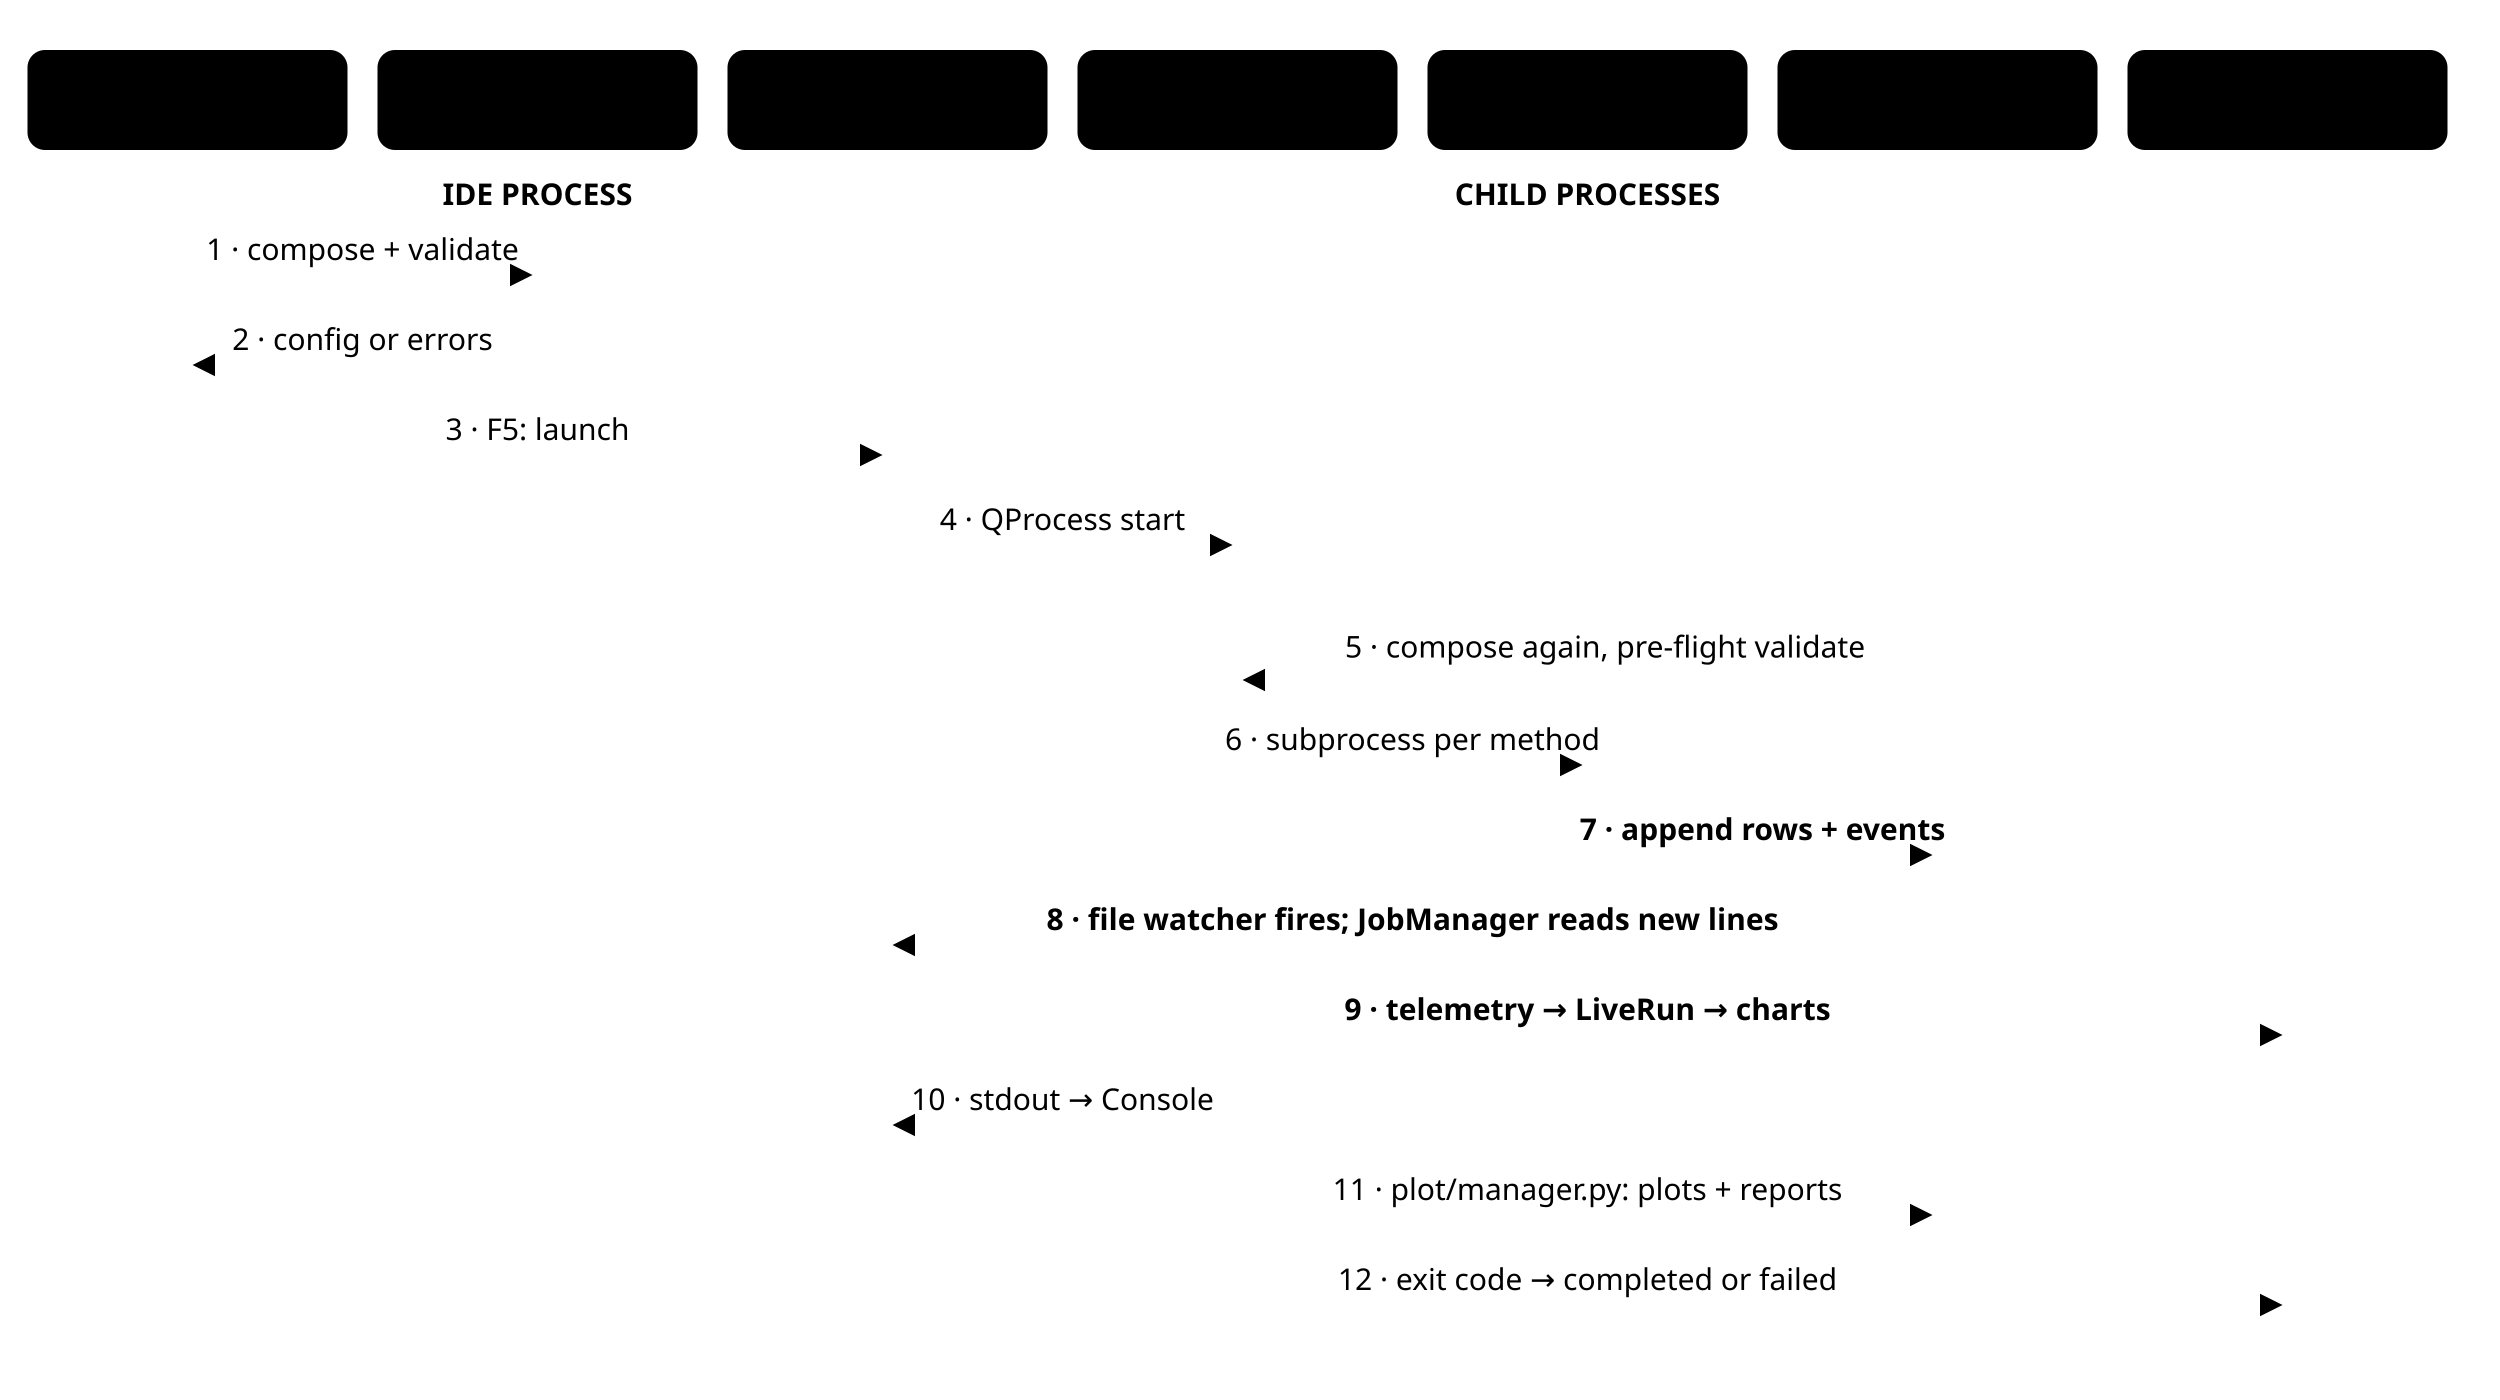
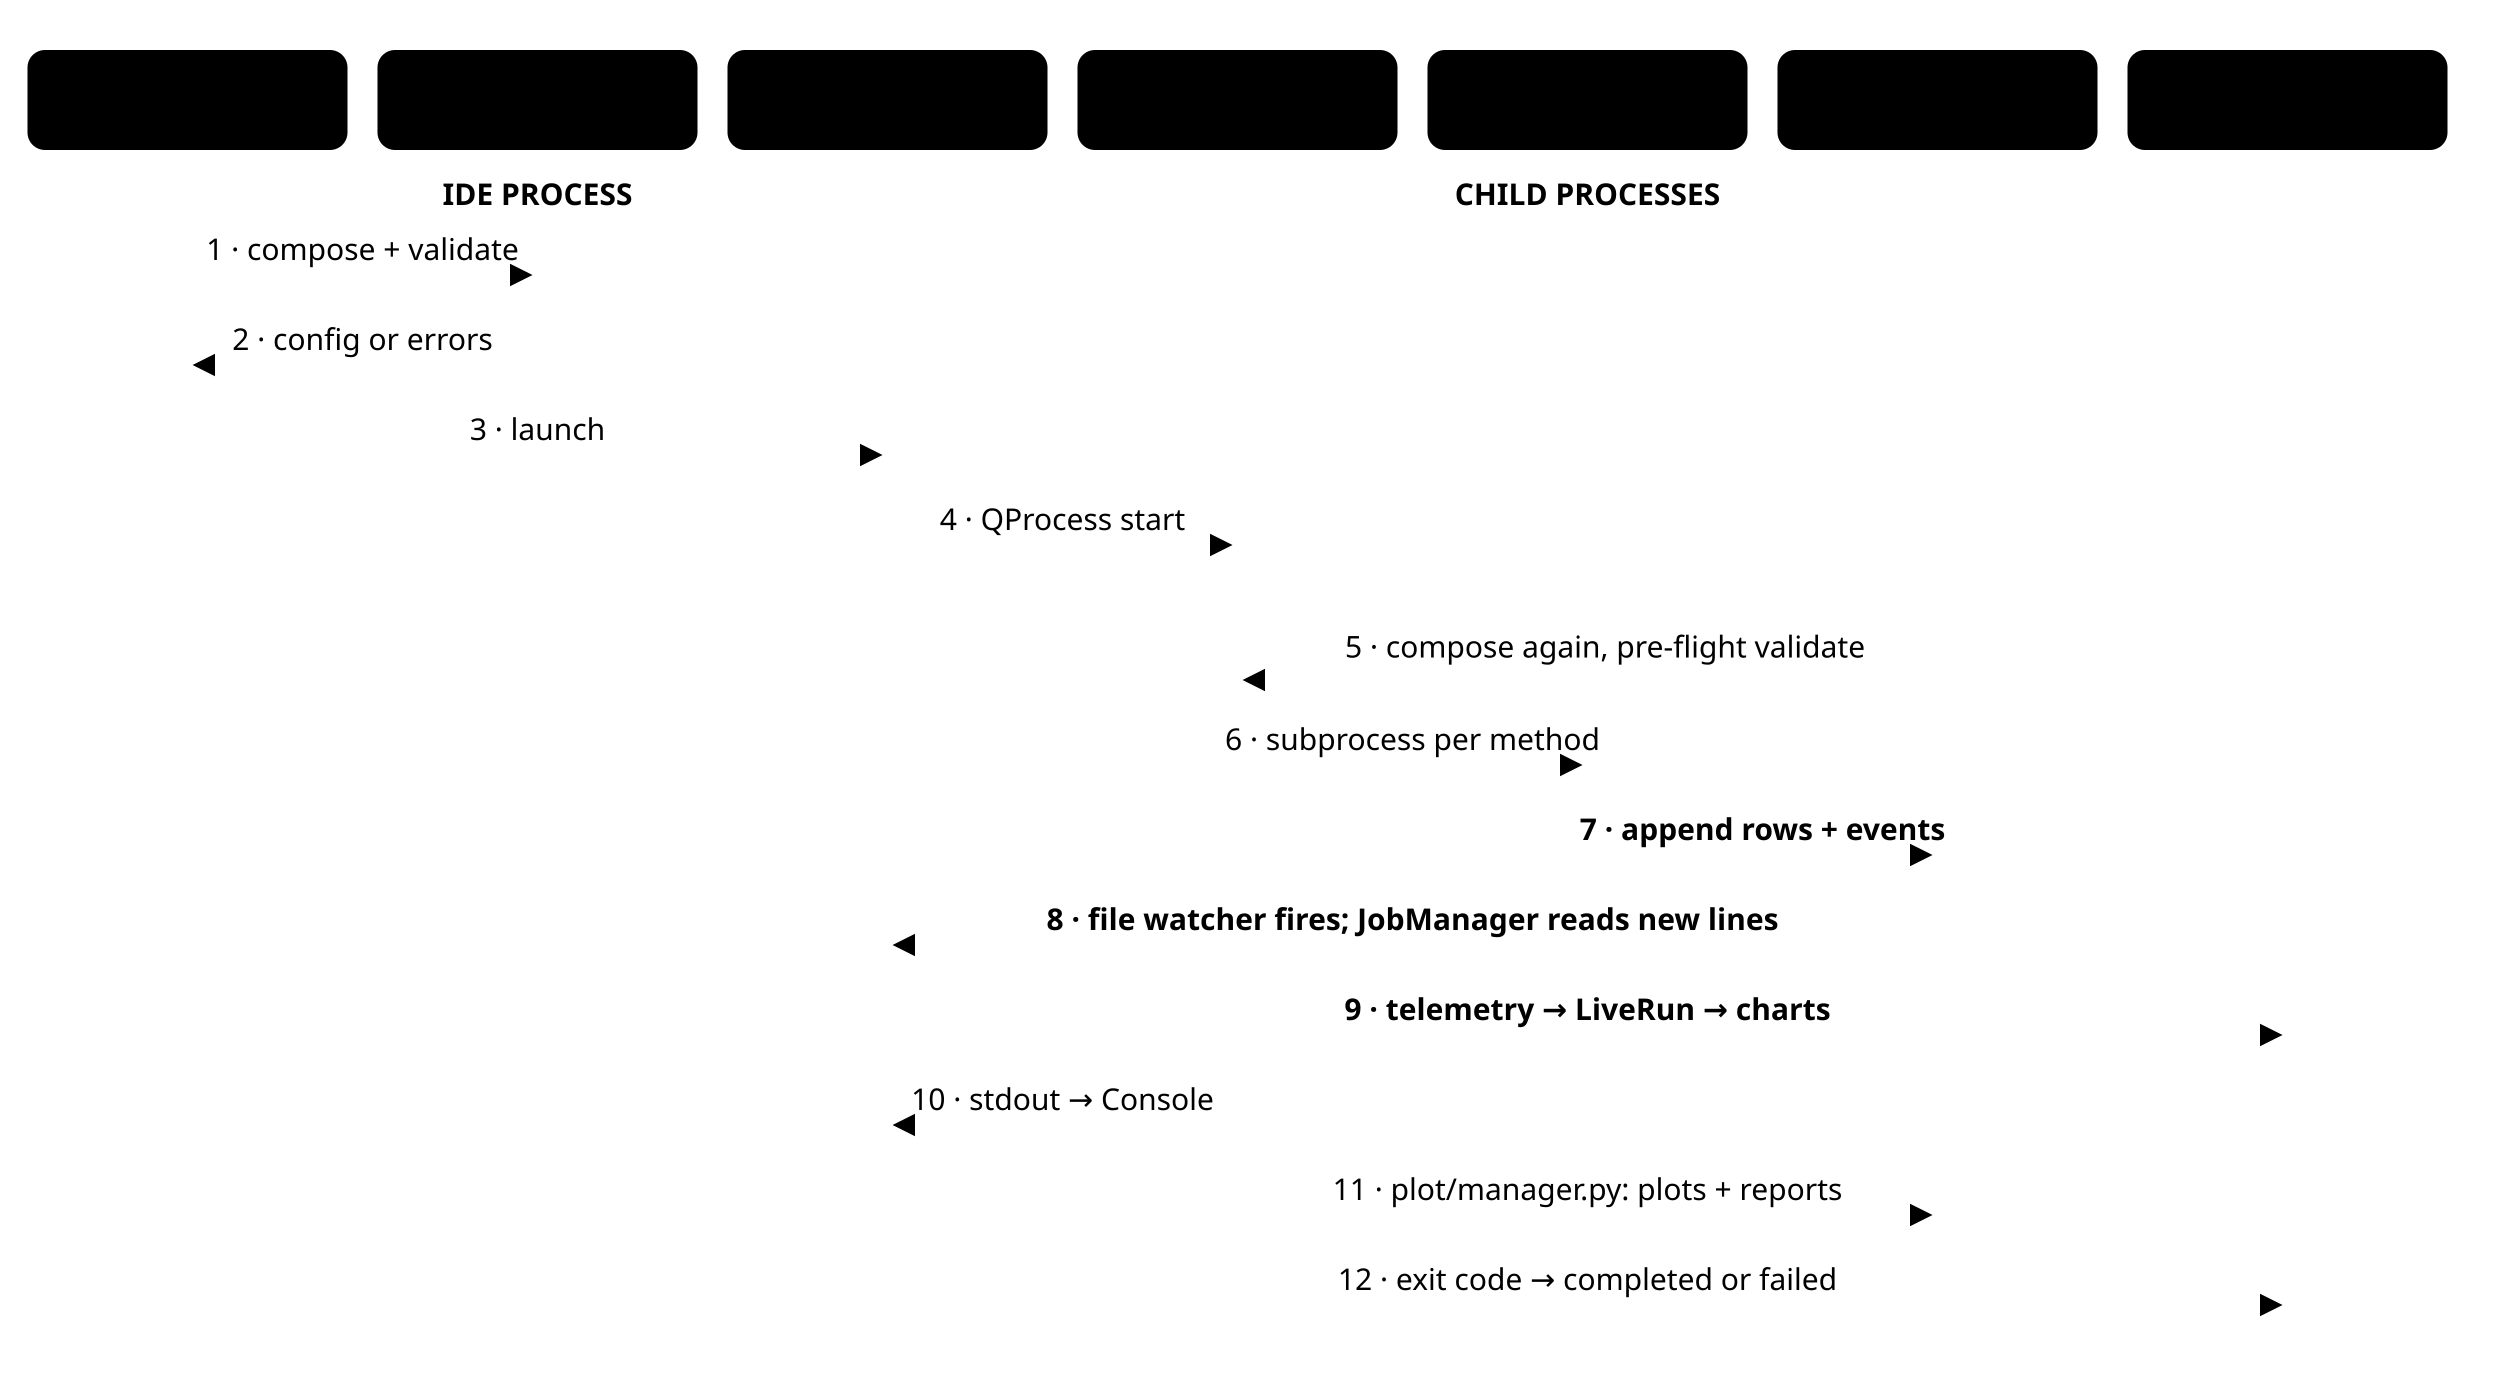
<svg xmlns="http://www.w3.org/2000/svg" viewBox="0 0 1000 560" width="1000" height="560">
  <rect x="11" y="20" width="128" height="40" rx="7" fill="{{surface}}" stroke="{{border}}" stroke-width="1.2" />
  <text x="75.0" y="45.0" font-family="sans-serif" font-size="14" fill="{{text}}" text-anchor="middle" font-weight="bold">Experiment panel</text>
  <line x1="75" y1="60" x2="75" y2="545" stroke="{{border}}" stroke-width="1.2" stroke-dasharray="4 5" />
  <rect x="151" y="20" width="128" height="40" rx="7" fill="{{surface}}" stroke="{{border}}" stroke-width="1.2" />
  <text x="215.0" y="45.0" font-family="sans-serif" font-size="14" fill="{{text}}" text-anchor="middle" font-weight="bold">LocalBackend</text>
  <line x1="215" y1="60" x2="215" y2="545" stroke="{{border}}" stroke-width="1.2" stroke-dasharray="4 5" />
  <rect x="291" y="20" width="128" height="40" rx="7" fill="{{surface}}" stroke="{{border}}" stroke-width="1.2" />
  <text x="355.0" y="45.0" font-family="sans-serif" font-size="14" fill="{{text}}" text-anchor="middle" font-weight="bold">JobManager</text>
  <line x1="355" y1="60" x2="355" y2="545" stroke="{{border}}" stroke-width="1.2" stroke-dasharray="4 5" />
  <rect x="431" y="20" width="128" height="40" rx="7" fill="{{surface}}" stroke="{{border}}" stroke-width="1.2" />
  <text x="495.0" y="45.0" font-family="sans-serif" font-size="14" fill="{{text}}" text-anchor="middle" font-weight="bold">run_pipeline.py</text>
  <line x1="495" y1="60" x2="495" y2="545" stroke="{{border}}" stroke-width="1.2" stroke-dasharray="4 5" />
  <rect x="571" y="20" width="128" height="40" rx="7" fill="{{surface}}" stroke="{{border}}" stroke-width="1.2" />
  <text x="635.0" y="45.0" font-family="sans-serif" font-size="14" fill="{{text}}" text-anchor="middle" font-weight="bold">engine script</text>
  <line x1="635" y1="60" x2="635" y2="545" stroke="{{border}}" stroke-width="1.2" stroke-dasharray="4 5" />
  <rect x="711" y="20" width="128" height="40" rx="7" fill="{{accent_soft}}" stroke="{{accent}}" stroke-width="1.2" />
  <text x="775.0" y="45.0" font-family="sans-serif" font-size="14" fill="{{text}}" text-anchor="middle" font-weight="bold">results/logs</text>
  <line x1="775" y1="60" x2="775" y2="545" stroke="{{border}}" stroke-width="1.2" stroke-dasharray="4 5" />
  <rect x="851" y="20" width="128" height="40" rx="7" fill="{{surface}}" stroke="{{border}}" stroke-width="1.2" />
  <text x="915.0" y="45.0" font-family="sans-serif" font-size="14" fill="{{text}}" text-anchor="middle" font-weight="bold">Monitor</text>
  <line x1="915" y1="60" x2="915" y2="545" stroke="{{border}}" stroke-width="1.2" stroke-dasharray="4 5" />
  <text x="215" y="82" font-family="sans-serif" font-size="12" fill="{{muted}}" text-anchor="middle" font-weight="bold">IDE PROCESS</text>
  <text x="635" y="82" font-family="sans-serif" font-size="12" fill="{{muted}}" text-anchor="middle" font-weight="bold">CHILD PROCESSES</text>
  <polyline points="75,110 213,110" fill="none" stroke="{{muted}}" stroke-width="1.4" />
  <polygon points="213.0,110.0 204.0,114.5 204.0,105.5" fill="{{muted}}" />
  <text x="145.0" y="104" font-family="sans-serif" font-size="12" fill="{{muted}}" text-anchor="middle">1 · compose + validate</text>
  <polyline points="215,146 77,146" fill="none" stroke="{{muted}}" stroke-width="1.4" stroke-dasharray="5 4" />
  <polygon points="77.0,146.0 86.0,141.5 86.0,150.5" fill="{{muted}}" />
  <text x="145.0" y="140" font-family="sans-serif" font-size="12" fill="{{muted}}" text-anchor="middle">2 · config or errors</text>
  <polyline points="75,182 353,182" fill="none" stroke="{{muted}}" stroke-width="1.4" />
  <polygon points="353.0,182.0 344.0,186.5 344.0,177.5" fill="{{muted}}" />
-   <text x="215.0" y="176" font-family="sans-serif" font-size="12" fill="{{muted}}" text-anchor="middle">3 · F5: launch</text>
+   <text x="215.0" y="176" font-family="sans-serif" font-size="12" fill="{{muted}}" text-anchor="middle">3 · launch</text>
  <polyline points="355,218 493,218" fill="none" stroke="{{muted}}" stroke-width="1.4" />
  <polygon points="493.0,218.0 484.0,222.5 484.0,213.5" fill="{{muted}}" />
  <text x="425.0" y="212" font-family="sans-serif" font-size="12" fill="{{muted}}" text-anchor="middle">4 · QProcess start</text>
  <polyline points="495,246 530,246 530,272 497,272" fill="none" stroke="{{muted}}" stroke-width="1.4" />
  <polygon points="497.0,272.0 506.0,267.5 506.0,276.5" fill="{{muted}}" />
  <text x="538" y="263" font-family="sans-serif" font-size="12" fill="{{muted}}" text-anchor="start">5 · compose again, pre-flight validate</text>
  <polyline points="495,306 633,306" fill="none" stroke="{{muted}}" stroke-width="1.4" />
  <polygon points="633.0,306.0 624.0,310.5 624.0,301.5" fill="{{muted}}" />
  <text x="565.0" y="300" font-family="sans-serif" font-size="12" fill="{{muted}}" text-anchor="middle">6 · subprocess per method</text>
  <polyline points="635,342 773,342" fill="none" stroke="{{accent}}" stroke-width="2" />
  <polygon points="773.0,342.0 764.0,346.5 764.0,337.5" fill="{{accent}}" />
  <text x="705.0" y="336" font-family="sans-serif" font-size="12" fill="{{accent}}" text-anchor="middle" font-weight="bold">7 · append rows + events</text>
  <polyline points="775,378 357,378" fill="none" stroke="{{accent}}" stroke-width="2" />
  <polygon points="357.0,378.0 366.0,373.5 366.0,382.5" fill="{{accent}}" />
  <text x="565.0" y="372" font-family="sans-serif" font-size="12" fill="{{accent}}" text-anchor="middle" font-weight="bold">8 · file watcher fires; JobManager reads new lines</text>
  <polyline points="355,414 913,414" fill="none" stroke="{{accent}}" stroke-width="2" />
  <polygon points="913.0,414.0 904.0,418.5 904.0,409.5" fill="{{accent}}" />
  <text x="635.0" y="408" font-family="sans-serif" font-size="12" fill="{{accent}}" text-anchor="middle" font-weight="bold">9 · telemetry → LiveRun → charts</text>
  <polyline points="495,450 357,450" fill="none" stroke="{{muted}}" stroke-width="1.4" stroke-dasharray="5 4" />
  <polygon points="357.0,450.0 366.0,445.5 366.0,454.5" fill="{{muted}}" />
  <text x="425.0" y="444" font-family="sans-serif" font-size="12" fill="{{muted}}" text-anchor="middle">10 · stdout → Console</text>
  <polyline points="495,486 773,486" fill="none" stroke="{{muted}}" stroke-width="1.4" />
  <polygon points="773.0,486.0 764.0,490.5 764.0,481.5" fill="{{muted}}" />
  <text x="635.0" y="480" font-family="sans-serif" font-size="12" fill="{{muted}}" text-anchor="middle">11 · plot/manager.py: plots + reports</text>
  <polyline points="355,522 913,522" fill="none" stroke="{{muted}}" stroke-width="1.4" stroke-dasharray="5 4" />
  <polygon points="913.0,522.0 904.0,526.5 904.0,517.5" fill="{{muted}}" />
  <text x="635.0" y="516" font-family="sans-serif" font-size="12" fill="{{muted}}" text-anchor="middle">12 · exit code → completed or failed</text>
</svg>
